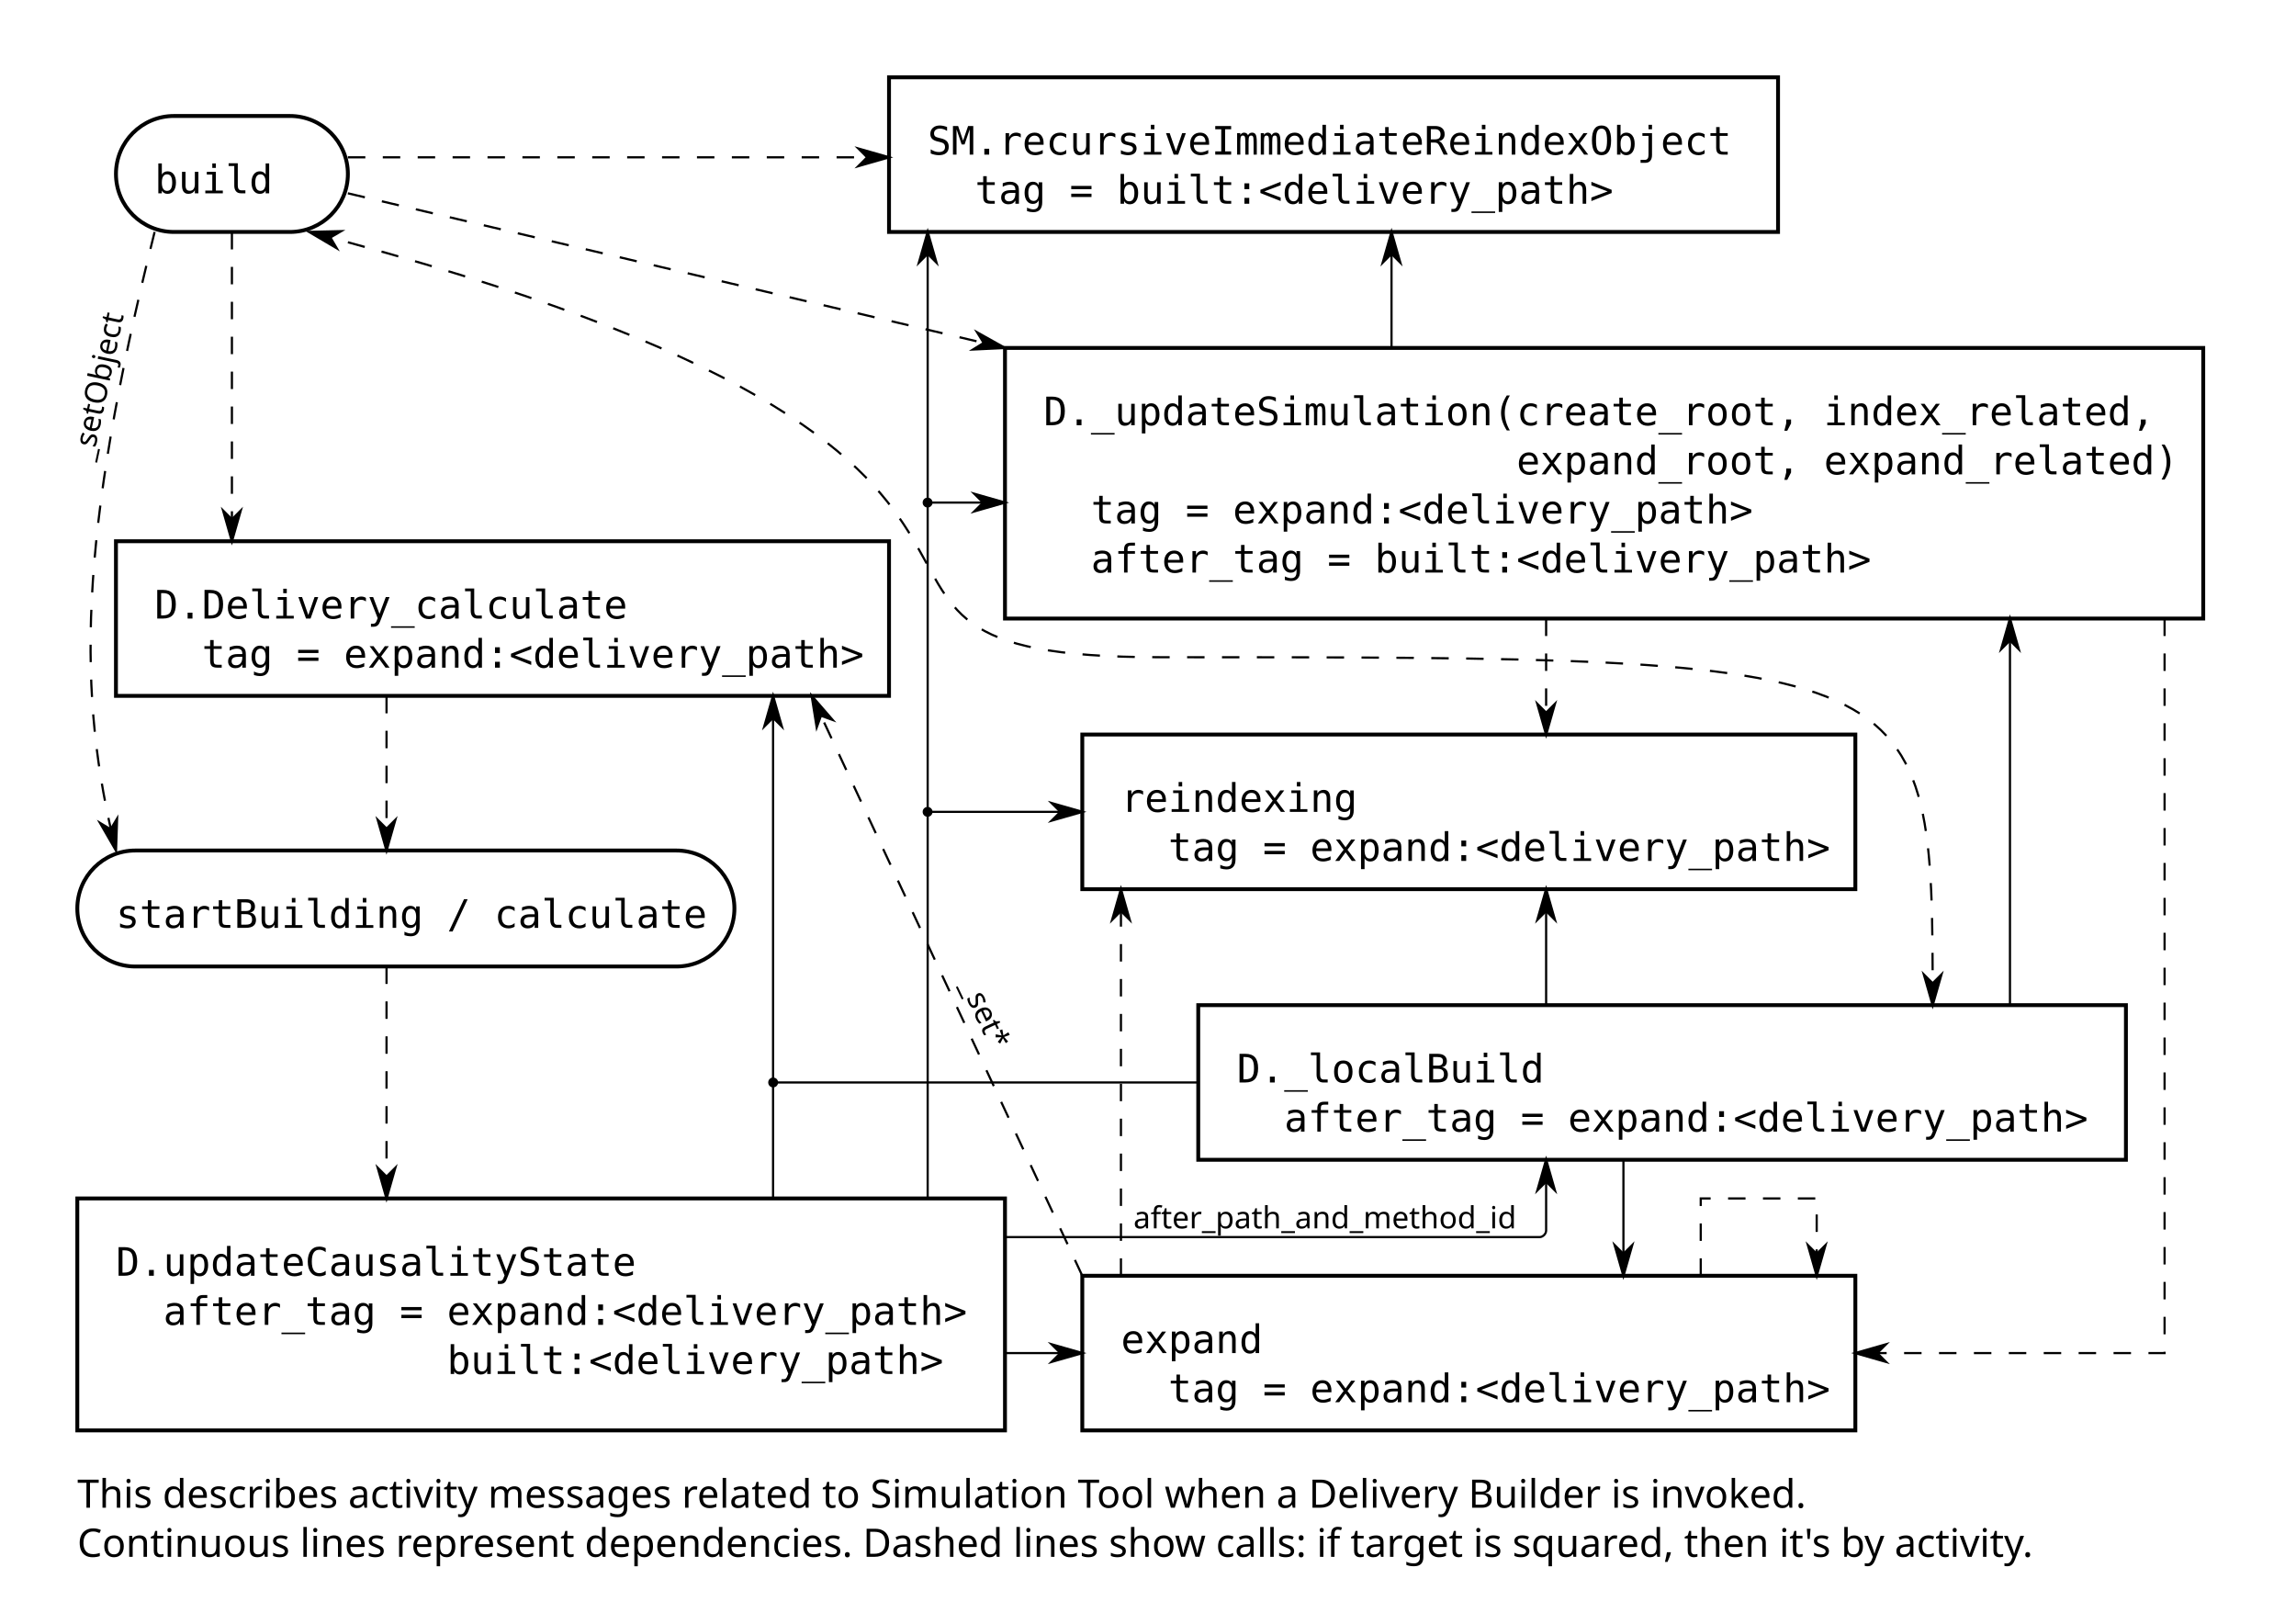
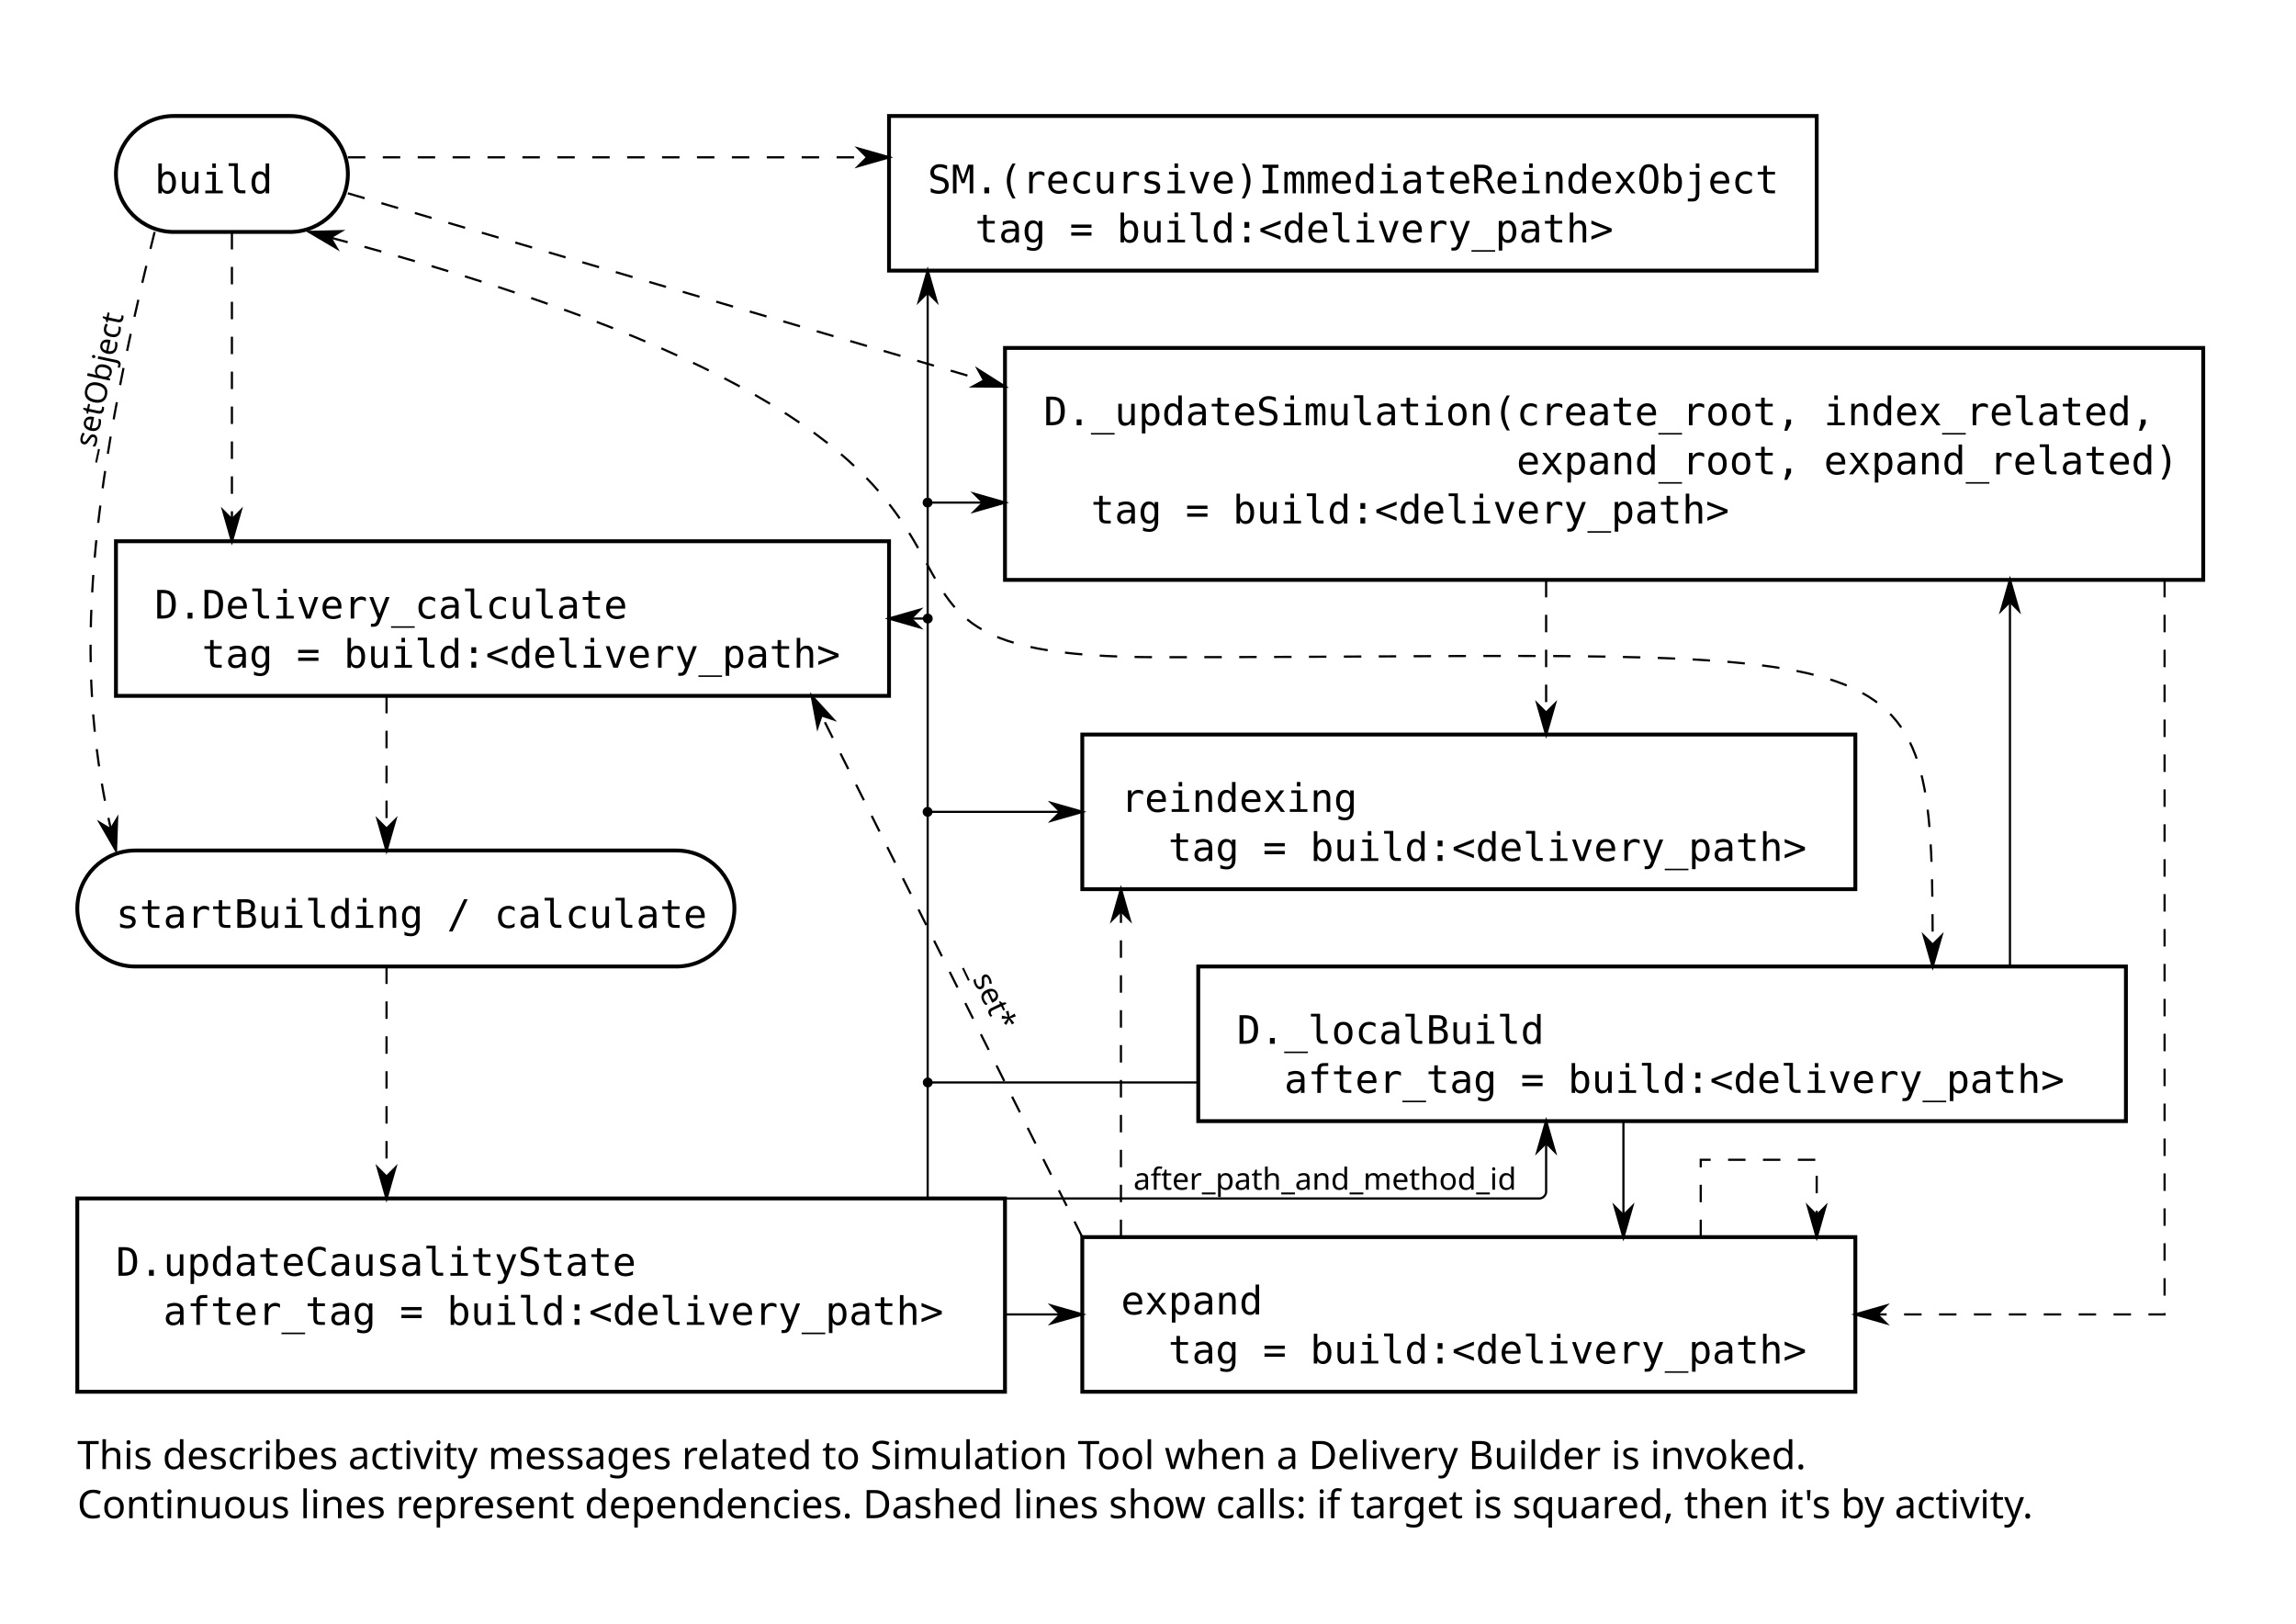
<svg xmlns="http://www.w3.org/2000/svg" width="1052.362" height="744.094" id="svg2" version="1.1">
  <defs id="defs4">
    <marker orient="auto" refY="0.0" refX="0.0" id="Arrow1Lstart" style="overflow:visible">
      <path id="path4232" d="M 0.0,0.0 L 5.0,-5.0 L -12.5,0.0 L 5.0,5.0 L 0.0,0.0 z " style="fill-rule:evenodd;stroke:#000000;stroke-width:1.0pt" transform="scale(0.8) translate(12.5,0)" />
    </marker>
    <marker orient="auto" refY="0.0" refX="0.0" id="DotM" style="overflow:visible">
      <path id="path4824" d="M -2.5,-1.0 C -2.5,1.76 -4.74,4.0 -7.5,4.0 C -10.26,4.0 -12.5,1.76 -12.5,-1.0 C -12.5,-3.76 -10.26,-6.0 -7.5,-6.0 C -4.74,-6.0 -2.5,-3.76 -2.5,-1.0 z " style="fill-rule:evenodd;stroke:#000000;stroke-width:1.0pt" transform="scale(0.4) translate(7.4, 1)" />
    </marker>
    <marker orient="auto" refY="0.0" refX="0.0" id="Arrow1Lend" style="overflow:visible;">
      <path id="path5518" d="M 0.0,0.0 L 5.0,-5.0 L -12.5,0.0 L 5.0,5.0 L 0.0,0.0 z " style="fill-rule:evenodd;stroke:#000000;stroke-width:1.0pt;" transform="scale(0.8) rotate(180) translate(12.5,0)" />
    </marker>
    <marker orient="auto" refY="0" refX="0" id="Arrow1Lend-6" style="overflow:visible">
      <path id="path5518-6" d="M 0,0 5,-5 -12.5,0 5,5 0,0 z" style="fill-rule:evenodd;stroke:#000000;stroke-width:1pt" transform="matrix(-0.8,0,0,-0.8,-10,0)" />
    </marker>
  </defs>
  <g id="layer1" transform="translate(0,-308.2645)">
    <text xml:space="preserve" style="font-size:18px;font-style:normal;font-variant:normal;font-weight:normal;font-stretch:normal;line-height:125%;letter-spacing:0px;word-spacing:0px;fill:#000000;fill-opacity:1;stroke:none;font-family:Monospace;-inkscape-font-specification:Monospace" x="70.866" y="396.847" id="text3024">
      <tspan id="tspan3026" x="70.866" y="396.847">build</tspan>
    </text>
    <rect style="fill:none;stroke:#000000;stroke-width:1.772;stroke-miterlimit:4;stroke-opacity:1;stroke-dasharray:none" id="rect5230" width="106.299" height="53.15" x="53.15" y="361.414" ry="26.575" />
-     <text xml:space="preserve" style="font-size:18px;font-style:normal;font-variant:normal;font-weight:normal;font-stretch:normal;line-height:125%;letter-spacing:0px;word-spacing:0px;fill:#000000;fill-opacity:1;stroke:none;font-family:Monospace;-inkscape-font-specification:Monospace" x="425.197" y="379.131" id="text3024-0">
-       <tspan id="tspan3026-8" x="425.197" y="379.131">SM.recursiveImmediateReindexObject</tspan>
-       <tspan x="425.197" y="401.631" id="tspan5261">  tag = built:&lt;delivery_path&gt;</tspan>
+     <text xml:space="preserve" style="font-size:18px;font-style:normal;font-variant:normal;font-weight:normal;font-stretch:normal;line-height:125%;letter-spacing:0px;word-spacing:0px;fill:#000000;fill-opacity:1;stroke:none;font-family:Monospace;-inkscape-font-specification:Monospace" x="425.197" y="396.847" id="text3024-0">
+       <tspan id="tspan3026-8" x="425.197" y="396.847">SM.(recursive)ImmediateReindexObject</tspan>
+       <tspan x="425.197" y="419.347" id="tspan5261">  tag = build:&lt;delivery_path&gt;</tspan>
    </text>
-     <rect style="fill:none;stroke:#000000;stroke-width:1.772;stroke-miterlimit:4;stroke-opacity:1;stroke-dasharray:none" id="rect5230-5" width="407.48" height="70.866" x="407.48" y="343.698" />
+     <rect style="fill:none;stroke:#000000;stroke-width:1.772;stroke-miterlimit:4;stroke-opacity:1;stroke-dasharray:none" id="rect5230-5" width="425.197" height="70.866" x="407.48" y="361.414" />
    <text xml:space="preserve" style="font-size:18px;font-style:normal;font-variant:normal;font-weight:normal;font-stretch:normal;line-height:125%;letter-spacing:0px;word-spacing:0px;fill:#000000;fill-opacity:1;stroke:none;font-family:Monospace;-inkscape-font-specification:Monospace" x="478.346" y="503.146" id="text3024-0-0">
      <tspan id="tspan3026-8-6" x="478.346" y="503.146">D._updateSimulation(create_root, index_related,</tspan>
      <tspan x="478.346" y="525.646" id="tspan5292">                    expand_root, expand_related)</tspan>
-       <tspan x="478.346" y="548.146" id="tspan5261-4">  tag = expand:&lt;delivery_path&gt;</tspan>
-       <tspan x="478.346" y="570.646" id="tspan5290">  after_tag = built:&lt;delivery_path&gt;</tspan>
+       <tspan x="478.346" y="548.146" id="tspan5290">  tag = build:&lt;delivery_path&gt;</tspan>
    </text>
-     <rect style="fill:none;stroke:#000000;stroke-width:1.772;stroke-miterlimit:4;stroke-opacity:1;stroke-dasharray:none" id="rect5230-5-6" width="549.213" height="124.016" x="460.63" y="467.713" />
+     <rect style="fill:none;stroke:#000000;stroke-width:1.772;stroke-miterlimit:4;stroke-opacity:1;stroke-dasharray:none" id="rect5230-5-6" width="549.213" height="106.299" x="460.63" y="467.713" />
    <text xml:space="preserve" style="font-size:18px;font-style:normal;font-variant:normal;font-weight:normal;font-stretch:normal;line-height:125%;letter-spacing:0px;word-spacing:0px;fill:#000000;fill-opacity:1;stroke:none;font-family:Monospace;-inkscape-font-specification:Monospace" x="70.866" y="591.729" id="text3024-0-3">
      <tspan x="70.866" y="591.729" id="tspan5261-0">D.Delivery_calculate</tspan>
-       <tspan x="70.866" y="614.229" id="tspan5323">  tag = expand:&lt;delivery_path&gt;</tspan>
+       <tspan x="70.866" y="614.229" id="tspan5323">  tag = build:&lt;delivery_path&gt;</tspan>
    </text>
    <rect style="fill:none;stroke:#000000;stroke-width:1.772;stroke-miterlimit:4;stroke-opacity:1;stroke-dasharray:none" id="rect5230-5-5" width="354.331" height="70.866" x="53.15" y="556.296" />
    <path style="fill:none;stroke:#000000;stroke-width:1;stroke-linecap:butt;stroke-linejoin:miter;stroke-miterlimit:4;stroke-opacity:1;stroke-dasharray:8, 8;stroke-dashoffset:0;marker-end:url(#Arrow1Lend)" d="m 159.449,380.359 248.031,0" id="path5327" />
-     <path style="fill:none;stroke:#000000;stroke-width:1;stroke-linecap:butt;stroke-linejoin:miter;stroke-miterlimit:4;stroke-opacity:1;stroke-dasharray:8, 8;stroke-dashoffset:0;marker-end:url(#Arrow1Lend)" d="m 159.449,396.847 301.181,70.866" id="path5329" />
+     <path style="fill:none;stroke:#000000;stroke-width:1;stroke-linecap:butt;stroke-linejoin:miter;stroke-miterlimit:4;stroke-opacity:1;stroke-dasharray:8, 8;stroke-dashoffset:0;marker-end:url(#Arrow1Lend)" d="m 159.449,396.847 301.181,88.583" id="path5329" />
    <path style="fill:none;stroke:#000000;stroke-width:1;stroke-linecap:butt;stroke-linejoin:miter;stroke-miterlimit:4;stroke-opacity:1;stroke-dasharray:8, 8;stroke-dashoffset:0;marker-end:url(#Arrow1Lend)" d="m 106.299,414.564 0,141.732" id="path5329-4" />
    <text xml:space="preserve" style="font-size:18px;font-style:normal;font-variant:normal;font-weight:normal;font-stretch:normal;line-height:125%;letter-spacing:0px;word-spacing:0px;fill:#000000;fill-opacity:1;stroke:none;font-family:Monospace;-inkscape-font-specification:Monospace" x="53.15" y="733.461" id="text6720">
      <tspan x="53.15" y="733.461" id="tspan6724">startBuilding / calculate</tspan>
    </text>
    <rect style="fill:none;stroke:#000000;stroke-width:1.772;stroke-miterlimit:4;stroke-opacity:1;stroke-dasharray:none" id="rect5230-4" width="301.181" height="53.15" x="35.433" y="698.028" ry="26.575" />
    <path style="fill:none;stroke:#000000;stroke-width:1;stroke-linecap:butt;stroke-linejoin:miter;stroke-miterlimit:4;stroke-opacity:1;stroke-dasharray:8, 8;stroke-dashoffset:0;marker-mid:none;marker-end:url(#Arrow1Lend-6)" d="m 177.165,627.162 0,70.866" id="path7170" />
    <text xml:space="preserve" style="font-size:18px;font-style:normal;font-variant:normal;font-weight:normal;font-stretch:normal;line-height:125%;letter-spacing:0px;word-spacing:0px;fill:#000000;fill-opacity:1;stroke:none;font-family:Monospace;-inkscape-font-specification:Monospace" x="53.15" y="892.91" id="text3024-0-3-2">
      <tspan x="53.15" y="892.91" id="tspan5261-0-9">D.updateCausalityState</tspan>
-       <tspan x="53.15" y="915.41" id="tspan5323-4">  after_tag = expand:&lt;delivery_path&gt;</tspan>
-       <tspan x="53.15" y="937.91" id="tspan7567">              built:&lt;delivery_path&gt;</tspan>
+       <tspan x="53.15" y="915.41" id="tspan7567">  after_tag = build:&lt;delivery_path&gt;</tspan>
    </text>
-     <rect style="fill:none;stroke:#000000;stroke-width:1.772;stroke-miterlimit:4;stroke-opacity:1;stroke-dasharray:none" id="rect5230-5-5-3" width="425.197" height="106.299" x="35.433" y="857.477" />
+     <rect style="fill:none;stroke:#000000;stroke-width:1.772;stroke-miterlimit:4;stroke-opacity:1;stroke-dasharray:none" id="rect5230-5-5-3" width="425.197" height="88.583" x="35.433" y="857.477" />
    <path style="fill:none;stroke:#000000;stroke-width:1;stroke-linecap:butt;stroke-linejoin:miter;stroke-miterlimit:4;stroke-opacity:1;stroke-dasharray:8, 8;stroke-dashoffset:0;marker-mid:none;marker-end:url(#Arrow1Lend-6);display:inline" d="m 177.165,751.178 0,106.299" id="path7569" />
-     <path style="fill:none;stroke:#000000;stroke-width:1px;stroke-linecap:butt;stroke-linejoin:miter;stroke-opacity:1;marker-end:url(#Arrow1Lend-6)" d="m 354.331,857.477 0,-230.315" id="path7939" />
    <path style="fill:none;stroke:#000000;stroke-width:1px;stroke-linecap:butt;stroke-linejoin:miter;stroke-opacity:1;marker-start:url(#DotM);marker-end:url(#Arrow1Lend-6);display:inline" d="m 425.197,538.579 35.433,0" id="path8125" />
-     <path style="fill:none;stroke:#000000;stroke-width:1px;stroke-linecap:butt;stroke-linejoin:miter;stroke-opacity:1;marker-end:url(#Arrow1Lend-6)" d="m 637.795,467.713 0,-53.15" id="path8127" />
-     <path style="fill:none;stroke:#000000;stroke-width:1px;stroke-linecap:butt;stroke-linejoin:miter;stroke-opacity:1;marker-end:url(#Arrow1Lend-6)" d="m 425.197,857.477 0,-442.913" id="path4597" />
-     <text xml:space="preserve" style="font-size:18px;font-style:normal;font-variant:normal;font-weight:normal;font-stretch:normal;line-height:125%;letter-spacing:0px;word-spacing:0px;fill:#000000;fill-opacity:1;stroke:none;font-family:Monospace;-inkscape-font-specification:Monospace" x="566.929" y="804.328" id="text3024-0-3-3">
-       <tspan x="566.929" y="804.328" id="tspan5323-7">D._localBuild</tspan>
-       <tspan x="566.929" y="826.828" id="tspan3839">  after_tag = expand:&lt;delivery_path&gt;</tspan>
+     <path style="fill:none;stroke:#000000;stroke-width:1px;stroke-linecap:butt;stroke-linejoin:miter;stroke-opacity:1;marker-end:url(#Arrow1Lend-6)" d="m 425.197,857.477 0,-425.197" id="path4597" />
+     <text xml:space="preserve" style="font-size:18px;font-style:normal;font-variant:normal;font-weight:normal;font-stretch:normal;line-height:125%;letter-spacing:0px;word-spacing:0px;fill:#000000;fill-opacity:1;stroke:none;font-family:Monospace;-inkscape-font-specification:Monospace" x="566.929" y="786.611" id="text3024-0-3-3">
+       <tspan x="566.929" y="786.611" id="tspan5323-7">D._localBuild</tspan>
+       <tspan x="566.929" y="809.111" id="tspan3839">  after_tag = build:&lt;delivery_path&gt;</tspan>
    </text>
-     <rect style="fill:none;stroke:#000000;stroke-width:1.772;stroke-miterlimit:4;stroke-opacity:1;stroke-dasharray:none" id="rect5230-5-5-5" width="425.197" height="70.866" x="549.213" y="768.894" />
+     <rect style="fill:none;stroke:#000000;stroke-width:1.772;stroke-miterlimit:4;stroke-opacity:1;stroke-dasharray:none" id="rect5230-5-5-5" width="425.197" height="70.866" x="549.213" y="751.178" />
    <text xml:space="preserve" style="font-size:18px;font-style:normal;font-variant:normal;font-weight:normal;font-stretch:normal;line-height:125%;letter-spacing:0px;word-spacing:0px;fill:#000000;fill-opacity:1;stroke:none;font-family:Monospace;-inkscape-font-specification:Monospace" x="513.78" y="680.312" id="text3024-0-3-3-3">
      <tspan x="513.78" y="680.312" id="tspan5323-7-5">reindexing</tspan>
-       <tspan x="513.78" y="702.812" id="tspan3839-6">  tag = expand:&lt;delivery_path&gt;</tspan>
+       <tspan x="513.78" y="702.812" id="tspan3839-6">  tag = build:&lt;delivery_path&gt;</tspan>
    </text>
    <rect style="fill:none;stroke:#000000;stroke-width:1.772;stroke-miterlimit:4;stroke-opacity:1;stroke-dasharray:none" id="rect5230-5-5-5-2" width="354.331" height="70.866" x="496.063" y="644.879" />
-     <text xml:space="preserve" style="font-size:18px;font-style:normal;font-variant:normal;font-weight:normal;font-stretch:normal;line-height:125%;letter-spacing:0px;word-spacing:0px;fill:#000000;fill-opacity:1;stroke:none;font-family:Monospace;-inkscape-font-specification:Monospace" x="513.779" y="928.343" id="text3024-0-3-3-9">
-       <tspan x="513.779" y="928.343" id="tspan5323-7-1">expand</tspan>
-       <tspan x="513.779" y="950.843" id="tspan3839-2">  tag = expand:&lt;delivery_path&gt;</tspan>
+     <text xml:space="preserve" style="font-size:18px;font-style:normal;font-variant:normal;font-weight:normal;font-stretch:normal;line-height:125%;letter-spacing:0px;word-spacing:0px;fill:#000000;fill-opacity:1;stroke:none;font-family:Monospace;-inkscape-font-specification:Monospace" x="513.779" y="910.627" id="text3024-0-3-3-9">
+       <tspan x="513.779" y="910.627" id="tspan5323-7-1">expand</tspan>
+       <tspan x="513.779" y="933.127" id="tspan3839-2">  tag = build:&lt;delivery_path&gt;</tspan>
    </text>
-     <rect style="fill:none;stroke:#000000;stroke-width:1.772;stroke-miterlimit:4;stroke-opacity:1;stroke-dasharray:none" id="rect5230-5-5-5-7" width="354.331" height="70.866" x="496.063" y="892.91" />
-     <path style="fill:none;stroke:#000000;stroke-width:1px;stroke-linecap:butt;stroke-linejoin:miter;stroke-opacity:1;marker-end:url(#Arrow1Lend-6);display:inline" d="m 921.26,768.894 0,-177.165" id="path4453" />
+     <rect style="fill:none;stroke:#000000;stroke-width:1.772;stroke-miterlimit:4;stroke-opacity:1;stroke-dasharray:none" id="rect5230-5-5-5-7" width="354.331" height="70.866" x="496.063" y="875.194" />
+     <path style="fill:none;stroke:#000000;stroke-width:1px;stroke-linecap:butt;stroke-linejoin:miter;stroke-opacity:1;marker-end:url(#Arrow1Lend-6);display:inline" d="m 921.26,751.178 0,-177.165" id="path4453" />
    <path style="fill:none;stroke:#000000;stroke-width:1px;stroke-linecap:butt;stroke-linejoin:miter;stroke-opacity:1;marker-start:url(#DotM);marker-end:url(#Arrow1Lend-6)" d="m 425.197,680.312 70.866,-2e-5" id="path4639" />
-     <path style="fill:none;stroke:#000000;stroke-width:1;stroke-linecap:butt;stroke-linejoin:miter;stroke-miterlimit:4;stroke-opacity:1;stroke-dasharray:8, 8;stroke-dashoffset:0;marker-end:url(#Arrow1Lend-6)" d="m 513.78,892.91 0,-177.165" id="path4825" />
-     <path style="fill:none;stroke:#000000;stroke-width:0.999;stroke-linecap:butt;stroke-linejoin:miter;stroke-miterlimit:4;stroke-opacity:1;stroke-dasharray:7.994, 7.994;stroke-dashoffset:0;marker-end:url(#Arrow1Lend-6)" d="M 496.063,892.91 372.047,627.162" id="path3049" />
-     <path style="fill:none;stroke:#000000;stroke-width:0.999;stroke-linecap:butt;stroke-linejoin:miter;stroke-miterlimit:4;stroke-opacity:1;stroke-dasharray:none;marker-end:url(#Arrow1Lend-6)" d="m 460.63,875.194 245.031,0 c 1.5,0 3,-1.5 3,-3 l 0,-32.433" id="path3048" />
-     <path style="fill:none;stroke:#000000;stroke-width:1px;stroke-linecap:butt;stroke-linejoin:miter;stroke-opacity:1;marker-end:url(#Arrow1Lend-6)" d="m 460.63,928.343 35.433,0" id="path4198" />
-     <path style="fill:none;stroke:#000000;stroke-width:1px;stroke-linecap:butt;stroke-linejoin:miter;stroke-opacity:1;marker-end:url(#Arrow1Lend-6)" d="m 744.094,839.761 0,53.15" id="path4384" />
-     <path style="fill:none;stroke:#000000;stroke-width:1;stroke-linecap:butt;stroke-linejoin:miter;stroke-miterlimit:4;stroke-opacity:1;stroke-dasharray:8, 8;stroke-dashoffset:0;marker-end:url(#Arrow1Lend-6)" d="m 708.661,591.729 0,53.15" id="path4570" />
+     <path style="fill:none;stroke:#000000;stroke-width:1;stroke-linecap:butt;stroke-linejoin:miter;stroke-miterlimit:4;stroke-opacity:1;stroke-dasharray:8, 8;stroke-dashoffset:0;marker-end:url(#Arrow1Lend-6)" d="m 513.78,875.194 0,-159.449" id="path4825" />
+     <path style="fill:none;stroke:#000000;stroke-width:0.999;stroke-linecap:butt;stroke-linejoin:miter;stroke-miterlimit:4;stroke-opacity:1;stroke-dasharray:7.994, 7.994;stroke-dashoffset:0;marker-end:url(#Arrow1Lend-6)" d="M 496.063,875.194 372.047,627.162" id="path3049" />
+     <path style="fill:none;stroke:#000000;stroke-width:0.999;stroke-linecap:butt;stroke-linejoin:miter;stroke-miterlimit:4;stroke-opacity:1;stroke-dasharray:none;marker-end:url(#Arrow1Lend-6)" d="m 460.63,857.477 245.031,0 c 1.5,0 3,-1.5 3,-3 l 0,-32.433" id="path3048" />
+     <path style="fill:none;stroke:#000000;stroke-width:1px;stroke-linecap:butt;stroke-linejoin:miter;stroke-opacity:1;marker-end:url(#Arrow1Lend-6)" d="m 460.63,910.627 35.433,0" id="path4198" />
+     <path style="fill:none;stroke:#000000;stroke-width:1px;stroke-linecap:butt;stroke-linejoin:miter;stroke-opacity:1;marker-end:url(#Arrow1Lend-6)" d="m 744.094,822.044 0,53.15" id="path4384" />
+     <path style="fill:none;stroke:#000000;stroke-width:1;stroke-linecap:butt;stroke-linejoin:miter;stroke-miterlimit:4;stroke-opacity:1;stroke-dasharray:8, 8;stroke-dashoffset:0;marker-end:url(#Arrow1Lend-6)" d="m 708.661,574.013 0,70.866" id="path4570" />
    <path style="fill:none;stroke:#000000;stroke-width:0.999;stroke-linecap:butt;stroke-linejoin:miter;stroke-miterlimit:4;stroke-opacity:1;stroke-dasharray:7.994, 7.994;stroke-dashoffset:0;marker-end:url(#Arrow1Lend-6)" d="M 70.866,414.564 C 35.433,556.296 35.433,627.162 53.15,698.028" id="path3053" />
-     <path style="fill:none;stroke:#000000;stroke-width:1;stroke-linecap:butt;stroke-linejoin:miter;stroke-miterlimit:4;stroke-opacity:1;stroke-dasharray:8, 8;stroke-dashoffset:0;marker-end:url(#Arrow1Lend-6)" d="m 992.126,591.729 0,336.614 -141.732,0" id="path4214" />
-     <path style="fill:none;stroke:#000000;stroke-width:1px;stroke-linecap:butt;stroke-linejoin:miter;stroke-opacity:1;marker-end:url(#DotM)" d="m 549.213,804.327 -194.882,0" id="path4402" />
-     <path style="fill:none;stroke:#000000;stroke-width:1px;stroke-linecap:butt;stroke-linejoin:miter;stroke-opacity:1;marker-end:url(#Arrow1Lend-6);display:inline" d="m 708.661,768.894 0,-53.15" id="path4590" />
-     <text xml:space="preserve" style="font-size:14px;font-style:normal;font-weight:normal;line-height:125%;letter-spacing:0px;word-spacing:0px;fill:#000000;fill-opacity:1;stroke:none;font-family:Sans" x="519.496" y="871.194" id="text4778">
-       <tspan id="tspan4780" x="519.496" y="871.194">after_path_and_method_id</tspan>
+     <path style="fill:none;stroke:#000000;stroke-width:1;stroke-linecap:butt;stroke-linejoin:miter;stroke-miterlimit:4;stroke-opacity:1;stroke-dasharray:8, 8;stroke-dashoffset:0;marker-end:url(#Arrow1Lend-6)" d="m 992.126,574.013 0,336.614 -141.732,0" id="path4214" />
+     <path style="fill:none;stroke:#000000;stroke-width:0.999;stroke-linecap:butt;stroke-linejoin:miter;stroke-miterlimit:4;stroke-opacity:1;stroke-dasharray:none;marker-end:url(#DotM)" d="m 549.213,804.327 -124.016,0" id="path4402" />
+     <text xml:space="preserve" style="font-size:14px;font-style:normal;font-weight:normal;line-height:125%;letter-spacing:0px;word-spacing:0px;fill:#000000;fill-opacity:1;stroke:none;font-family:Sans" x="519.496" y="853.477" id="text4778">
+       <tspan id="tspan4780" x="519.496" y="853.477">after_path_and_method_id</tspan>
    </text>
    <text xml:space="preserve" style="font-size:14px;font-style:normal;font-weight:normal;line-height:125%;letter-spacing:0px;word-spacing:0px;fill:#000000;fill-opacity:1;stroke:none;font-family:Sans" x="-499.531" y="149.939" id="text4790" transform="matrix(0.2086781,-0.9779844,0.9779844,0.2086781,0,0)">
      <tspan id="tspan4792" x="-499.531" y="149.939">_setObject</tspan>
    </text>
-     <text xml:space="preserve" style="font-size:14px;font-style:normal;font-weight:normal;line-height:125%;letter-spacing:0px;word-spacing:0px;fill:#000000;fill-opacity:1;stroke:none;font-family:Sans" x="875.205" y="-69.863" id="text4786-7" transform="matrix(0.43081,0.9024427,-0.9024427,0.43081,0,0)">
-       <tspan id="tspan4788-5" x="875.205" y="-69.863">_set*</tspan>
+     <text xml:space="preserve" style="font-size:14px;font-style:normal;font-weight:normal;line-height:125%;letter-spacing:0px;word-spacing:0px;fill:#000000;fill-opacity:1;stroke:none;font-family:Sans" x="868.706" y="-76.089" id="text4786-7" transform="matrix(0.43081,0.9024427,-0.9024427,0.43081,0,0)">
+       <tspan id="tspan4788-5" x="868.706" y="-76.089">_set*</tspan>
    </text>
-     <path style="fill:none;stroke:#000000;stroke-width:0.999;stroke-linecap:butt;stroke-linejoin:miter;stroke-miterlimit:4;stroke-opacity:1;stroke-dasharray:7.994, 7.994;stroke-dashoffset:0;marker-end:url(#Arrow1Lend-6)" d="m 779.528,892.91 0,-35.433 53.15,0 0,35.433" id="path3068" />
-     <text xml:space="preserve" style="font-size:18px;font-style:normal;font-weight:normal;line-height:125%;letter-spacing:0px;word-spacing:0px;fill:#000000;fill-opacity:1;stroke:none;font-family:Sans" x="35.433" y="999.209" id="text3066">
-       <tspan id="tspan3068" x="35.433" y="999.209">This describes activity messages related to Simulation Tool when a Delivery Builder is invoked.</tspan>
-       <tspan x="35.433" y="1021.709" id="tspan3070">Continuous lines represent dependencies. Dashed lines show calls: if target is squared, then it's by activity.</tspan>
-       <tspan x="35.433" y="1044.209" id="tspan3072" />
+     <path style="fill:none;stroke:#000000;stroke-width:0.999;stroke-linecap:butt;stroke-linejoin:miter;stroke-miterlimit:4;stroke-opacity:1;stroke-dasharray:7.994, 7.994;stroke-dashoffset:0;marker-end:url(#Arrow1Lend-6)" d="m 779.528,875.194 0,-35.433 53.15,0 0,35.433" id="path3068" />
+     <text xml:space="preserve" style="font-size:18px;font-style:normal;font-weight:normal;line-height:125%;letter-spacing:0px;word-spacing:0px;fill:#000000;fill-opacity:1;stroke:none;font-family:Sans" x="35.433" y="981.493" id="text3066">
+       <tspan id="tspan3068" x="35.433" y="981.493">This describes activity messages related to Simulation Tool when a Delivery Builder is invoked.</tspan>
+       <tspan x="35.433" y="1003.993" id="tspan3070">Continuous lines represent dependencies. Dashed lines show calls: if target is squared, then it's by activity.</tspan>
+       <tspan x="35.433" y="1026.493" id="tspan3072" />
    </text>
-     <path style="fill:none;stroke:#000000;stroke-width:0.999;stroke-linecap:butt;stroke-linejoin:miter;stroke-opacity:1;stroke-miterlimit:4;stroke-dasharray:7.994, 7.994;marker-end:url(#Arrow1Lend-6);stroke-dashoffset:0;marker-start:url(#Arrow1Lstart)" d="m 885.827,768.894 c 0,-159.449 0,-159.449 -354.331,-159.449 -194.882,0 17.717,-88.583 -389.764,-194.882" id="path3074" />
+     <path style="fill:none;stroke:#000000;stroke-width:0.999;stroke-linecap:butt;stroke-linejoin:miter;stroke-miterlimit:4;stroke-opacity:1;stroke-dasharray:7.994, 7.994;stroke-dashoffset:0;marker-start:url(#Arrow1Lstart);marker-end:url(#Arrow1Lend-6)" d="m 885.827,751.178 c 0,-159.449 0,-141.732 -354.331,-141.732 -194.882,0 17.717,-88.583 -389.764,-194.882" id="path3074" />
+     <path style="fill:none;stroke:#000000;stroke-width:1px;stroke-linecap:butt;stroke-linejoin:miter;stroke-opacity:1;marker-start:url(#DotM);marker-end:url(#Arrow1Lend-6);display:inline" d="m 425.197,591.729 -17.717,0" id="path8125-9" />
  </g>
</svg>
